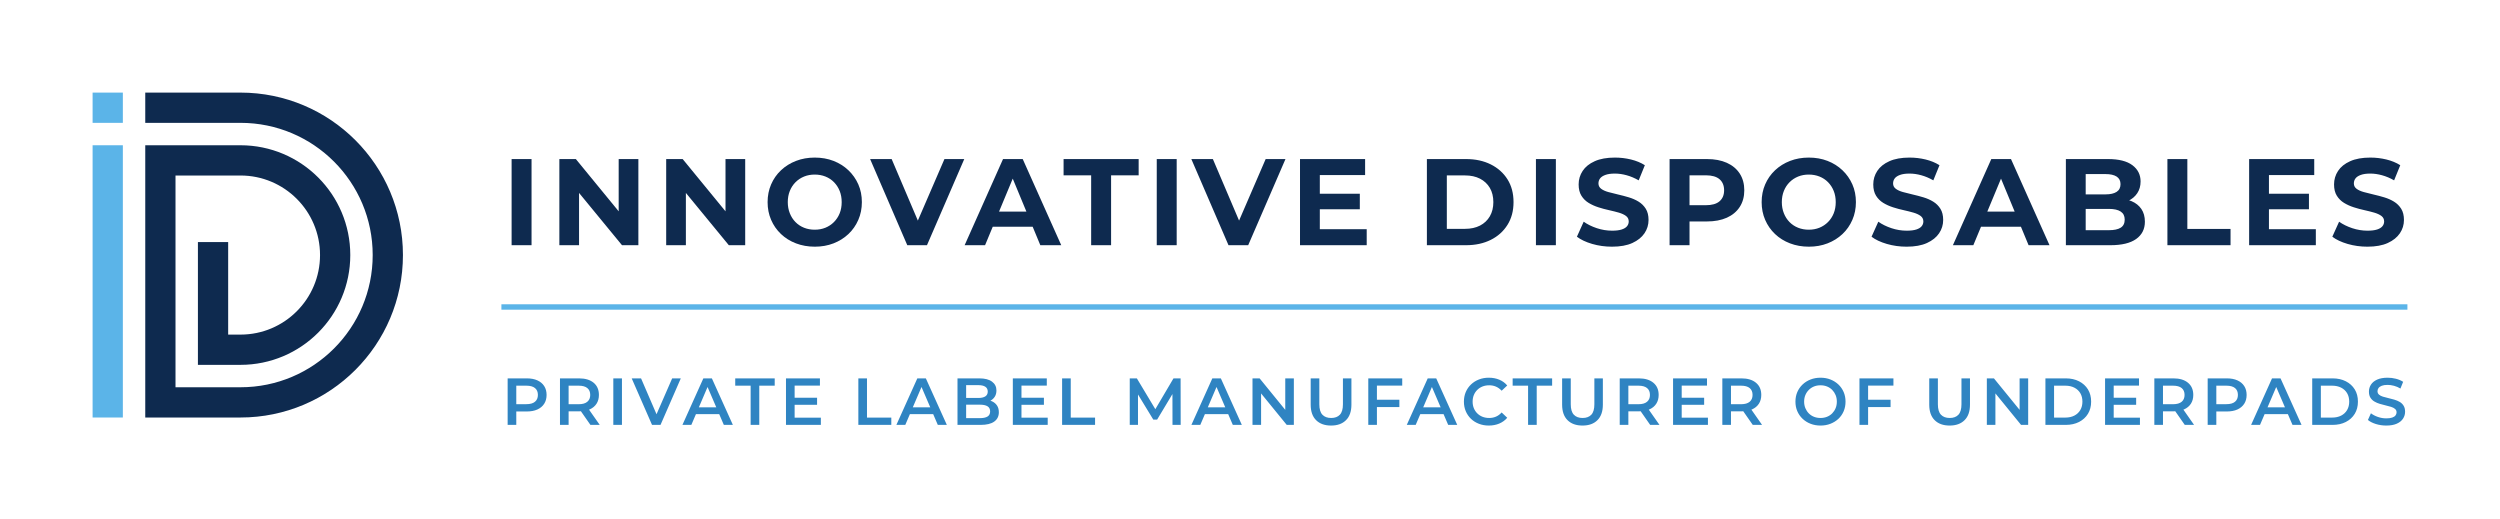
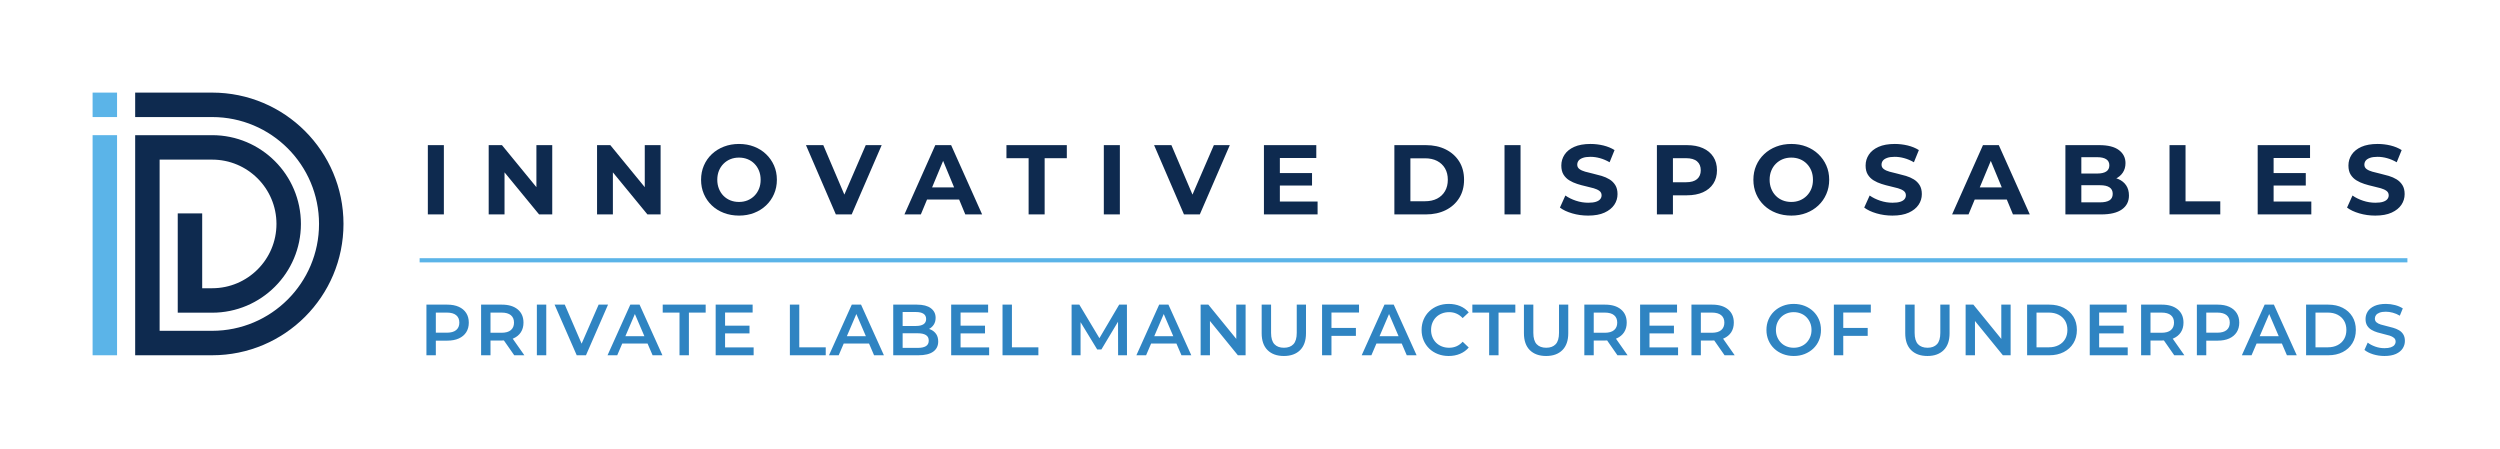
- <svg xmlns="http://www.w3.org/2000/svg" viewBox="-37.62 -37.62 1015.67 210.5" width="1015.67" height="210.5" role="img" aria-label="Innovative Disposables">
-   <g transform="translate(0 0) scale(0.227586)">
+ <svg xmlns="http://www.w3.org/2000/svg" viewBox="-48.65 -48.65 1313.46 235.67" width="1313.46" height="235.67" role="img" aria-label="Innovative Disposables">
+   <g transform="translate(0 0) scale(0.237931)">
    <g fill="#5BB4E8">
      <rect x="0" y="0" width="54" height="54" />
      <rect x="0" y="94" width="54" height="486" />
    </g>
    <path d="M94,27 H264 A263,263 0 0 1 264,553 H121 V121 H264 A169,169 0 0 1 264,459 H215 V266.8" fill="none" stroke="#0E2A4F" stroke-width="54" stroke-linejoin="miter" stroke-linecap="butt" />
  </g>
-   <path d="M170.23 62V27H178.33V62ZM189.63 62V27H196.33L216.98 52.2H213.73V27H221.73V62H215.08L194.38 36.8H197.63V62ZM233.03 62V27H239.73L260.38 52.2H257.13V27H265.13V62H258.48L237.78 36.8H241.03V62ZM293.43 62.6Q289.28 62.6 285.76 61.25Q282.23 59.9 279.66 57.45Q277.08 55 275.66 51.7Q274.23 48.4 274.23 44.5Q274.23 40.6 275.66 37.3Q277.08 34 279.68 31.55Q282.28 29.1 285.78 27.75Q289.28 26.4 293.38 26.4Q297.53 26.4 301.01 27.75Q304.48 29.1 307.06 31.55Q309.63 34 311.08 37.27Q312.53 40.55 312.53 44.5Q312.53 48.4 311.08 51.72Q309.63 55.05 307.06 57.47Q304.48 59.9 301.01 61.25Q297.53 62.6 293.43 62.6ZM293.38 55.7Q295.73 55.7 297.71 54.9Q299.68 54.1 301.18 52.6Q302.68 51.1 303.51 49.05Q304.33 47 304.33 44.5Q304.33 42 303.51 39.95Q302.68 37.9 301.21 36.4Q299.73 34.9 297.73 34.1Q295.73 33.3 293.38 33.3Q291.03 33.3 289.06 34.1Q287.08 34.9 285.58 36.4Q284.08 37.9 283.26 39.95Q282.43 42 282.43 44.5Q282.43 46.95 283.26 49.03Q284.08 51.1 285.56 52.6Q287.03 54.1 289.03 54.9Q291.03 55.7 293.38 55.7ZM330.98 62 315.88 27H324.63L337.83 58H332.68L346.08 27H354.13L338.98 62ZM354.28 62 369.88 27H377.88L393.53 62H385.03L372.23 31.1H375.43L362.58 62ZM362.08 54.5 364.23 48.35H382.23L384.43 54.5ZM405.68 62V33.6H394.48V27H424.98V33.6H413.78V62ZM432.33 62V27H440.43V62ZM461.48 62 446.38 27H455.13L468.33 58H463.18L476.58 27H484.63L469.48 62ZM490.53 62V27H516.98V33.5H498.58V55.5H517.63V62ZM497.98 47.4V41.1H514.83V47.4Z" fill="#0E2A4F" />
-   <path d="M542.08 62V27H557.98Q563.68 27 568.03 29.17Q572.38 31.35 574.83 35.25Q577.28 39.15 577.28 44.5Q577.28 49.8 574.83 53.72Q572.38 57.65 568.03 59.83Q563.68 62 557.98 62ZM550.18 55.35H557.58Q561.08 55.35 563.66 54.03Q566.23 52.7 567.66 50.25Q569.08 47.8 569.08 44.5Q569.08 41.15 567.66 38.72Q566.23 36.3 563.66 34.97Q561.08 33.65 557.58 33.65H550.18ZM586.38 62V27H594.48V62ZM617.28 62.6Q613.08 62.6 609.23 61.48Q605.38 60.35 603.03 58.55L605.78 52.45Q608.03 54.05 611.11 55.08Q614.18 56.1 617.33 56.1Q619.73 56.1 621.21 55.62Q622.68 55.15 623.38 54.3Q624.08 53.45 624.08 52.35Q624.08 50.95 622.98 50.12Q621.88 49.3 620.08 48.77Q618.28 48.25 616.11 47.77Q613.93 47.3 611.76 46.6Q609.58 45.9 607.78 44.8Q605.98 43.7 604.86 41.9Q603.73 40.1 603.73 37.3Q603.73 34.3 605.36 31.82Q606.98 29.35 610.26 27.88Q613.53 26.4 618.48 26.4Q621.78 26.4 624.98 27.17Q628.18 27.95 630.63 29.5L628.13 35.65Q625.68 34.25 623.23 33.58Q620.78 32.9 618.43 32.9Q616.08 32.9 614.58 33.45Q613.08 34 612.43 34.88Q611.78 35.75 611.78 36.9Q611.78 38.25 612.88 39.08Q613.98 39.9 615.78 40.4Q617.58 40.9 619.76 41.4Q621.93 41.9 624.11 42.55Q626.28 43.2 628.08 44.3Q629.88 45.4 631.01 47.2Q632.13 49 632.13 51.75Q632.13 54.7 630.48 57.15Q628.83 59.6 625.56 61.1Q622.28 62.6 617.28 62.6ZM640.68 62V27H655.83Q660.53 27 663.93 28.52Q667.33 30.05 669.18 32.9Q671.03 35.75 671.03 39.7Q671.03 43.6 669.18 46.45Q667.33 49.3 663.93 50.83Q660.53 52.35 655.83 52.35H645.18L648.78 48.7V62ZM648.78 49.6 645.18 45.75H655.38Q659.13 45.75 660.98 44.15Q662.83 42.55 662.83 39.7Q662.83 36.8 660.98 35.2Q659.13 33.6 655.38 33.6H645.18L648.78 29.75ZM697.28 62.6Q693.13 62.6 689.61 61.25Q686.08 59.9 683.51 57.45Q680.93 55 679.51 51.7Q678.08 48.4 678.08 44.5Q678.08 40.6 679.51 37.3Q680.93 34 683.53 31.55Q686.13 29.1 689.63 27.75Q693.13 26.4 697.23 26.4Q701.38 26.4 704.86 27.75Q708.33 29.1 710.91 31.55Q713.48 34 714.93 37.27Q716.38 40.55 716.38 44.5Q716.38 48.4 714.93 51.72Q713.48 55.05 710.91 57.47Q708.33 59.9 704.86 61.25Q701.38 62.6 697.28 62.6ZM697.23 55.7Q699.58 55.7 701.56 54.9Q703.53 54.1 705.03 52.6Q706.53 51.1 707.36 49.05Q708.18 47 708.18 44.5Q708.18 42 707.36 39.95Q706.53 37.9 705.06 36.4Q703.58 34.9 701.58 34.1Q699.58 33.3 697.23 33.3Q694.88 33.3 692.91 34.1Q690.93 34.9 689.43 36.4Q687.93 37.9 687.11 39.95Q686.28 42 686.28 44.5Q686.28 46.95 687.11 49.03Q687.93 51.1 689.41 52.6Q690.88 54.1 692.88 54.9Q694.88 55.7 697.23 55.7ZM736.98 62.6Q732.78 62.6 728.93 61.48Q725.08 60.35 722.73 58.55L725.48 52.45Q727.73 54.05 730.81 55.08Q733.88 56.1 737.03 56.1Q739.43 56.1 740.91 55.62Q742.38 55.15 743.08 54.3Q743.78 53.45 743.78 52.35Q743.78 50.95 742.68 50.12Q741.58 49.3 739.78 48.77Q737.98 48.25 735.81 47.77Q733.63 47.3 731.46 46.6Q729.28 45.9 727.48 44.8Q725.68 43.7 724.56 41.9Q723.43 40.1 723.43 37.3Q723.43 34.3 725.06 31.82Q726.68 29.35 729.96 27.88Q733.23 26.4 738.18 26.4Q741.48 26.4 744.68 27.17Q747.88 27.95 750.33 29.5L747.83 35.65Q745.38 34.25 742.93 33.58Q740.48 32.9 738.13 32.9Q735.78 32.9 734.28 33.45Q732.78 34 732.13 34.88Q731.48 35.75 731.48 36.9Q731.48 38.25 732.58 39.08Q733.68 39.9 735.48 40.4Q737.28 40.9 739.46 41.4Q741.63 41.9 743.81 42.55Q745.98 43.2 747.78 44.3Q749.58 45.4 750.71 47.2Q751.83 49 751.83 51.75Q751.83 54.7 750.18 57.15Q748.53 59.6 745.26 61.1Q741.98 62.6 736.98 62.6ZM755.78 62 771.38 27H779.38L795.03 62H786.53L773.73 31.1H776.93L764.08 62ZM763.58 54.5 765.73 48.35H783.73L785.93 54.5ZM801.68 62V27H818.78Q825.38 27 828.71 29.5Q832.03 32 832.03 36.1Q832.03 38.85 830.68 40.88Q829.33 42.9 826.98 44Q824.63 45.1 821.58 45.1L822.53 43.05Q825.83 43.05 828.38 44.12Q830.93 45.2 832.36 47.3Q833.78 49.4 833.78 52.45Q833.78 56.95 830.23 59.48Q826.68 62 819.78 62ZM809.73 55.9H819.18Q822.33 55.9 823.96 54.88Q825.58 53.85 825.58 51.6Q825.58 49.4 823.96 48.33Q822.33 47.25 819.18 47.25H809.13V41.35H817.78Q820.73 41.35 822.31 40.32Q823.88 39.3 823.88 37.2Q823.88 35.15 822.31 34.12Q820.73 33.1 817.78 33.1H809.73ZM842.93 62V27H851.03V55.4H868.58V62ZM876.13 62V27H902.58V33.5H884.18V55.5H903.23V62ZM883.58 47.4V41.1H900.43V47.4ZM924.18 62.6Q919.98 62.6 916.13 61.48Q912.28 60.35 909.93 58.55L912.68 52.45Q914.93 54.05 918.01 55.08Q921.08 56.1 924.23 56.1Q926.63 56.1 928.11 55.62Q929.58 55.15 930.28 54.3Q930.98 53.45 930.98 52.35Q930.98 50.95 929.88 50.12Q928.78 49.3 926.98 48.77Q925.18 48.25 923.01 47.77Q920.83 47.3 918.66 46.6Q916.48 45.9 914.68 44.8Q912.88 43.7 911.76 41.9Q910.63 40.1 910.63 37.3Q910.63 34.3 912.26 31.82Q913.88 29.35 917.16 27.88Q920.43 26.4 925.38 26.4Q928.68 26.4 931.88 27.17Q935.08 27.95 937.53 29.5L935.03 35.65Q932.58 34.25 930.13 33.58Q927.68 32.9 925.33 32.9Q922.98 32.9 921.48 33.45Q919.98 34 919.33 34.88Q918.68 35.75 918.68 36.9Q918.68 38.25 919.78 39.08Q920.88 39.9 922.68 40.4Q924.48 40.9 926.66 41.4Q928.83 41.9 931.01 42.55Q933.18 43.2 934.98 44.3Q936.78 45.4 937.91 47.2Q939.03 49 939.03 51.75Q939.03 54.7 937.38 57.15Q935.73 59.6 932.46 61.1Q929.18 62.6 924.18 62.6Z" fill="#0E2A4F" />
-   <rect x="166.083" y="86" width="774.35" height="2.2" fill="#5BB4E8" />
-   <path d="M168.62 135V116.1H176.4Q178.91 116.1 180.7 116.91Q182.5 117.72 183.47 119.23Q184.44 120.74 184.44 122.82Q184.44 124.9 183.47 126.41Q182.5 127.93 180.7 128.74Q178.91 129.55 176.4 129.55H170.56L172.13 127.9V135ZM172.13 128.28 170.56 126.58H176.23Q178.56 126.58 179.73 125.59Q180.91 124.61 180.91 122.82Q180.91 121.01 179.73 120.04Q178.56 119.07 176.23 119.07H170.56L172.13 117.34ZM189.88 135V116.1H197.63Q201.41 116.1 203.56 117.88Q205.7 119.66 205.7 122.82Q205.7 124.9 204.73 126.4Q203.76 127.9 201.97 128.7Q200.17 129.49 197.66 129.49H191.83L193.39 127.9V135ZM202.25 135 197.47 128.14H201.22L206.03 135ZM193.39 128.28 191.83 126.6H197.5Q199.82 126.6 200.99 125.6Q202.17 124.61 202.17 122.82Q202.17 121.01 200.99 120.04Q199.82 119.07 197.5 119.07H191.83L193.39 117.34ZM211.55 135V116.1H215.06V135ZM227.28 135 219.02 116.1H222.82L230.19 133.19H228.01L235.46 116.1H238.97L230.73 135ZM239.63 135 248.13 116.1H251.59L260.12 135H256.45L249.13 117.96H250.54L243.25 135ZM243.54 130.63 244.49 127.87H254.7L255.64 130.63ZM267.34 135V119.07H261.08V116.1H277.12V119.07H270.85V135ZM281.7 135V116.1H295.49V119.04H285.21V132.06H295.87V135ZM284.94 126.85V123.96H294.33V126.85ZM311.1 135V116.1H314.61V132.03H324.49V135ZM326.55 135 335.06 116.1H338.52L347.05 135H343.38L336.06 117.96H337.46L330.17 135ZM330.47 130.63 331.41 127.87H341.62L342.57 130.63ZM351.38 135V116.1H360.24Q363.64 116.1 365.42 117.44Q367.2 118.77 367.2 121.01Q367.2 122.53 366.5 123.59Q365.8 124.66 364.62 125.24Q363.45 125.82 362.07 125.82L362.56 124.85Q364.15 124.85 365.42 125.43Q366.69 126.01 367.43 127.12Q368.18 128.22 368.18 129.87Q368.18 132.3 366.31 133.65Q364.45 135 360.78 135ZM354.89 132.25H360.56Q362.53 132.25 363.59 131.6Q364.64 130.95 364.64 129.52Q364.64 128.12 363.59 127.45Q362.53 126.79 360.56 126.79H354.62V124.06H359.86Q361.7 124.06 362.68 123.42Q363.67 122.77 363.67 121.47Q363.67 120.15 362.68 119.5Q361.7 118.85 359.86 118.85H354.89ZM373.86 135V116.1H387.66V119.04H377.37V132.06H388.03V135ZM377.1 126.85V123.96H386.49V126.85ZM393.88 135V116.1H397.39V132.03H407.27V135ZM421.36 135V116.1H424.25L432.52 129.9H431L439.13 116.1H442.02L442.05 135H438.73L438.7 121.31H439.4L432.49 132.84H430.92L423.9 121.31H424.71V135ZM446.41 135 454.91 116.1H458.37L466.9 135H463.23L455.91 117.96H457.31L450.02 135ZM450.32 130.63 451.27 127.87H461.47L462.42 130.63ZM471.23 135V116.1H474.12L485.97 130.65H484.54V116.1H488.03V135H485.14L473.28 120.45H474.72V135ZM503.16 135.27Q499.27 135.27 497.07 133.08Q494.87 130.9 494.87 126.77V116.1H498.38V126.63Q498.38 129.55 499.64 130.87Q500.89 132.19 503.19 132.19Q505.48 132.19 506.72 130.87Q507.97 129.55 507.97 126.63V116.1H511.42V126.77Q511.42 130.9 509.22 133.08Q507.02 135.27 503.16 135.27ZM518.27 135V116.1H532.06V119.04H521.78V135ZM521.48 127.76V124.79H530.9V127.76ZM533.91 135 542.42 116.1H545.87L554.41 135H550.73L543.42 117.96H544.82L537.53 135ZM537.83 130.63 538.77 127.87H548.98L549.92 130.63ZM567.22 135.27Q565.06 135.27 563.21 134.55Q561.36 133.84 559.99 132.53Q558.63 131.22 557.87 129.44Q557.12 127.66 557.12 125.55Q557.12 123.44 557.87 121.66Q558.63 119.88 560.01 118.57Q561.38 117.26 563.22 116.55Q565.06 115.83 567.24 115.83Q569.57 115.83 571.48 116.63Q573.4 117.42 574.72 118.99L572.45 121.12Q571.43 120.02 570.16 119.46Q568.89 118.91 567.41 118.91Q565.92 118.91 564.69 119.39Q563.46 119.88 562.56 120.77Q561.65 121.66 561.15 122.88Q560.66 124.09 560.66 125.55Q560.66 127.01 561.15 128.22Q561.65 129.44 562.56 130.33Q563.46 131.22 564.69 131.71Q565.92 132.19 567.41 132.19Q568.89 132.19 570.16 131.64Q571.43 131.09 572.45 129.95L574.72 132.11Q573.4 133.65 571.48 134.46Q569.57 135.27 567.22 135.27ZM583.19 135V119.07H576.92V116.1H592.96V119.07H586.7V135ZM605.31 135.27Q601.42 135.27 599.22 133.08Q597.02 130.9 597.02 126.77V116.1H600.53V126.63Q600.53 129.55 601.79 130.87Q603.04 132.19 605.34 132.19Q607.63 132.19 608.88 130.87Q610.12 129.55 610.12 126.63V116.1H613.57V126.77Q613.57 130.9 611.37 133.08Q609.17 135.27 605.31 135.27ZM620.42 135V116.1H628.17Q631.95 116.1 634.09 117.88Q636.24 119.66 636.24 122.82Q636.24 124.9 635.27 126.4Q634.3 127.9 632.5 128.7Q630.71 129.49 628.2 129.49H622.36L623.93 127.9V135ZM632.79 135 628.01 128.14H631.76L636.57 135ZM623.93 128.28 622.36 126.6H628.03Q630.36 126.6 631.53 125.6Q632.7 124.61 632.7 122.82Q632.7 121.01 631.53 120.04Q630.36 119.07 628.03 119.07H622.36L623.93 117.34ZM642.09 135V116.1H655.88V119.04H645.6V132.06H656.26V135ZM645.33 126.85V123.96H654.72V126.85ZM662.11 135V116.1H669.86Q673.64 116.1 675.78 117.88Q677.93 119.66 677.93 122.82Q677.93 124.9 676.96 126.4Q675.98 127.9 674.19 128.7Q672.39 129.49 669.88 129.49H664.05L665.62 127.9V135ZM674.47 135 669.69 128.14H673.45L678.25 135ZM665.62 128.28 664.05 126.6H669.72Q672.04 126.6 673.22 125.6Q674.39 124.61 674.39 122.82Q674.39 121.01 673.22 120.04Q672.04 119.07 669.72 119.07H664.05L665.62 117.34ZM702.01 135.27Q699.8 135.27 697.94 134.54Q696.07 133.81 694.7 132.5Q693.32 131.19 692.56 129.42Q691.81 127.66 691.81 125.55Q691.81 123.44 692.56 121.68Q693.32 119.91 694.7 118.6Q696.07 117.29 697.94 116.56Q699.8 115.83 701.99 115.83Q704.2 115.83 706.05 116.56Q707.9 117.29 709.28 118.6Q710.65 119.91 711.41 121.68Q712.16 123.44 712.16 125.55Q712.16 127.66 711.41 129.44Q710.65 131.22 709.28 132.52Q707.9 133.81 706.05 134.54Q704.2 135.27 702.01 135.27ZM701.99 132.19Q703.42 132.19 704.63 131.71Q705.85 131.22 706.74 130.32Q707.63 129.41 708.13 128.21Q708.63 127.01 708.63 125.55Q708.63 124.09 708.13 122.89Q707.63 121.69 706.74 120.78Q705.85 119.88 704.63 119.39Q703.42 118.91 701.99 118.91Q700.55 118.91 699.35 119.39Q698.15 119.88 697.25 120.78Q696.34 121.69 695.84 122.89Q695.34 124.09 695.34 125.55Q695.34 126.98 695.84 128.2Q696.34 129.41 697.23 130.32Q698.12 131.22 699.34 131.71Q700.55 132.19 701.99 132.19ZM717.82 135V116.1H731.62V119.04H721.33V135ZM721.03 127.76V124.79H730.46V127.76ZM754.46 135.27Q750.57 135.27 748.37 133.08Q746.17 130.9 746.17 126.77V116.1H749.68V126.63Q749.68 129.55 750.94 130.87Q752.19 132.19 754.49 132.19Q756.78 132.19 758.02 130.87Q759.26 129.55 759.26 126.63V116.1H762.72V126.77Q762.72 130.9 760.52 133.08Q758.32 135.27 754.46 135.27ZM769.57 135V116.1H772.45L784.31 130.65H782.88V116.1H786.36V135H783.47L771.62 120.45H773.05V135ZM793.37 135V116.1H801.63Q804.71 116.1 807.03 117.29Q809.35 118.48 810.65 120.58Q811.94 122.69 811.94 125.55Q811.94 128.38 810.65 130.5Q809.35 132.62 807.03 133.81Q804.71 135 801.63 135ZM796.88 132.03H801.47Q803.57 132.03 805.14 131.22Q806.7 130.41 807.55 128.95Q808.4 127.49 808.4 125.55Q808.4 123.58 807.55 122.13Q806.7 120.69 805.14 119.88Q803.57 119.07 801.47 119.07H796.88ZM817.6 135V116.1H831.39V119.04H821.11V132.06H831.77V135ZM820.84 126.85V123.96H830.23V126.85ZM837.62 135V116.1H845.37Q849.15 116.1 851.29 117.88Q853.44 119.66 853.44 122.82Q853.44 124.9 852.47 126.4Q851.5 127.9 849.7 128.7Q847.9 129.49 845.39 129.49H839.56L841.13 127.9V135ZM849.98 135 845.2 128.14H848.96L853.76 135ZM841.13 128.28 839.56 126.6H845.23Q847.55 126.6 848.73 125.6Q849.9 124.61 849.9 122.82Q849.9 121.01 848.73 120.04Q847.55 119.07 845.23 119.07H839.56L841.13 117.34ZM859.29 135V116.1H867.06Q869.57 116.1 871.37 116.91Q873.16 117.72 874.14 119.23Q875.11 120.74 875.11 122.82Q875.11 124.9 874.14 126.41Q873.16 127.93 871.37 128.74Q869.57 129.55 867.06 129.55H861.23L862.8 127.9V135ZM862.8 128.28 861.23 126.58H866.9Q869.22 126.58 870.4 125.59Q871.57 124.61 871.57 122.82Q871.57 121.01 870.4 120.04Q869.22 119.07 866.9 119.07H861.23L862.8 117.34ZM876.93 135 885.43 116.1H888.89L897.42 135H893.75L886.43 117.96H887.84L880.55 135ZM880.84 130.63 881.79 127.87H892L892.94 130.63ZM901.76 135V116.1H910.02Q913.1 116.1 915.42 117.29Q917.74 118.48 919.04 120.58Q920.33 122.69 920.33 125.55Q920.33 128.38 919.04 130.5Q917.74 132.62 915.42 133.81Q913.1 135 910.02 135ZM905.27 132.03H909.86Q911.96 132.03 913.53 131.22Q915.09 130.41 915.94 128.95Q916.79 127.49 916.79 125.55Q916.79 123.58 915.94 122.13Q915.09 120.69 913.53 119.88Q911.96 119.07 909.86 119.07H905.27ZM931.85 135.27Q929.63 135.27 927.61 134.64Q925.58 134 924.39 133L925.61 130.28Q926.74 131.17 928.42 131.76Q930.09 132.35 931.85 132.35Q933.33 132.35 934.25 132.03Q935.17 131.71 935.6 131.15Q936.03 130.6 936.03 129.9Q936.03 129.03 935.41 128.51Q934.79 127.98 933.8 127.67Q932.82 127.36 931.62 127.09Q930.42 126.82 929.21 126.45Q928.01 126.09 927.03 125.51Q926.04 124.93 925.42 123.96Q924.8 122.98 924.8 121.47Q924.8 119.93 925.62 118.65Q926.45 117.37 928.13 116.6Q929.82 115.83 932.41 115.83Q934.11 115.83 935.79 116.26Q937.46 116.69 938.7 117.5L937.6 120.23Q936.33 119.47 934.98 119.11Q933.63 118.75 932.39 118.75Q930.93 118.75 930.02 119.1Q929.12 119.45 928.7 120.02Q928.28 120.58 928.28 121.31Q928.28 122.17 928.89 122.7Q929.5 123.23 930.48 123.53Q931.47 123.82 932.68 124.11Q933.9 124.39 935.1 124.74Q936.3 125.09 937.29 125.66Q938.27 126.22 938.88 127.2Q939.49 128.17 939.49 129.65Q939.49 131.17 938.66 132.45Q937.84 133.73 936.14 134.5Q934.44 135.27 931.85 135.27Z" fill="#2F84C2" />
+   <path d="M176.13 64V27.6H184.55V64ZM208.1 64V27.6H215.07L236.55 53.81H233.17V27.6H241.49V64H234.57L213.04 37.79H216.42V64ZM265.03 64V27.6H272L293.48 53.81H290.1V27.6H298.42V64H291.5L269.97 37.79H273.35V64ZM339.64 64.62Q335.33 64.62 331.66 63.22Q328 61.82 325.32 59.27Q322.64 56.72 321.16 53.29Q319.68 49.86 319.68 45.8Q319.68 41.74 321.16 38.31Q322.64 34.88 325.34 32.33Q328.05 29.78 331.69 28.38Q335.33 26.98 339.59 26.98Q343.91 26.98 347.52 28.38Q351.14 29.78 353.81 32.33Q356.49 34.88 358 38.29Q359.51 41.69 359.51 45.8Q359.51 49.86 358 53.31Q356.49 56.77 353.81 59.29Q351.14 61.82 347.52 63.22Q343.91 64.62 339.64 64.62ZM339.59 57.45Q342.04 57.45 344.09 56.62Q346.14 55.78 347.7 54.22Q349.26 52.66 350.12 50.53Q350.98 48.4 350.98 45.8Q350.98 43.2 350.12 41.07Q349.26 38.94 347.73 37.38Q346.2 35.82 344.12 34.98Q342.04 34.15 339.59 34.15Q337.15 34.15 335.09 34.98Q333.04 35.82 331.48 37.38Q329.92 38.94 329.06 41.07Q328.2 43.2 328.2 45.8Q328.2 48.35 329.06 50.51Q329.92 52.66 331.45 54.22Q332.99 55.78 335.07 56.62Q337.15 57.45 339.59 57.45ZM390.49 64 374.79 27.6H383.89L397.62 59.84H392.26L406.2 27.6H414.57L398.81 64ZM426.52 64 442.74 27.6H451.06L467.34 64H458.5L445.19 31.86H448.52L435.15 64ZM434.63 56.2 436.87 49.8H455.59L457.88 56.2ZM491.77 64V34.46H480.12V27.6H511.84V34.46H500.19V64ZM531.28 64V27.6H539.71V64ZM573.39 64 557.69 27.6H566.79L580.52 59.84H575.16L589.1 27.6H597.47L581.71 64ZM615.4 64V27.6H642.91V34.36H623.77V57.24H643.59V64ZM623.15 48.82V42.26H640.67V48.82Z" fill="#0E2A4F" />
+   <path d="M683.93 64V27.6H700.46Q706.39 27.6 710.92 29.86Q715.44 32.12 717.99 36.18Q720.54 40.24 720.54 45.8Q720.54 51.31 717.99 55.39Q715.44 59.48 710.92 61.74Q706.39 64 700.46 64ZM692.35 57.08H700.05Q703.69 57.08 706.37 55.71Q709.04 54.33 710.53 51.78Q712.01 49.23 712.01 45.8Q712.01 42.32 710.53 39.79Q709.04 37.27 706.37 35.89Q703.69 34.52 700.05 34.52H692.35ZM741.8 64V27.6H750.22V64ZM785.73 64.62Q781.36 64.62 777.36 63.45Q773.35 62.28 770.91 60.41L773.77 54.07Q776.11 55.73 779.31 56.8Q782.5 57.86 785.78 57.86Q788.28 57.86 789.81 57.37Q791.34 56.88 792.07 55.99Q792.8 55.11 792.8 53.96Q792.8 52.51 791.66 51.65Q790.51 50.79 788.64 50.25Q786.77 49.7 784.51 49.21Q782.24 48.71 779.98 47.98Q777.72 47.26 775.85 46.11Q773.98 44.97 772.81 43.1Q771.64 41.22 771.64 38.31Q771.64 35.19 773.33 32.62Q775.02 30.04 778.42 28.51Q781.83 26.98 786.98 26.98Q790.41 26.98 793.74 27.78Q797.06 28.59 799.61 30.2L797.01 36.6Q794.46 35.14 791.92 34.44Q789.37 33.74 786.92 33.74Q784.48 33.74 782.92 34.31Q781.36 34.88 780.68 35.79Q780.01 36.7 780.01 37.9Q780.01 39.3 781.15 40.16Q782.3 41.02 784.17 41.54Q786.04 42.06 788.3 42.58Q790.56 43.1 792.83 43.77Q795.09 44.45 796.96 45.59Q798.83 46.74 800 48.61Q801.17 50.48 801.17 53.34Q801.17 56.41 799.46 58.96Q797.74 61.5 794.33 63.06Q790.93 64.62 785.73 64.62ZM821.86 64V27.6H837.62Q842.5 27.6 846.04 29.19Q849.58 30.77 851.5 33.74Q853.42 36.7 853.42 40.81Q853.42 44.86 851.5 47.83Q849.58 50.79 846.04 52.38Q842.5 53.96 837.62 53.96H826.54L830.28 50.17V64ZM830.28 51.1 826.54 47.1H837.15Q841.05 47.1 842.97 45.44Q844.9 43.77 844.9 40.81Q844.9 37.79 842.97 36.13Q841.05 34.46 837.15 34.46H826.54L830.28 30.46ZM892.52 64.62Q888.2 64.62 884.54 63.22Q880.87 61.82 878.19 59.27Q875.51 56.72 874.03 53.29Q872.55 49.86 872.55 45.8Q872.55 41.74 874.03 38.31Q875.51 34.88 878.22 32.33Q880.92 29.78 884.56 28.38Q888.2 26.98 892.47 26.98Q896.78 26.98 900.4 28.38Q904.01 29.78 906.69 32.33Q909.37 34.88 910.87 38.29Q912.38 41.69 912.38 45.8Q912.38 49.86 910.87 53.31Q909.37 56.77 906.69 59.29Q904.01 61.82 900.4 63.22Q896.78 64.62 892.52 64.62ZM892.47 57.45Q894.91 57.45 896.96 56.62Q899.02 55.78 900.58 54.22Q902.14 52.66 903 50.53Q903.85 48.4 903.85 45.8Q903.85 43.2 903 41.07Q902.14 38.94 900.6 37.38Q899.07 35.82 896.99 34.98Q894.91 34.15 892.47 34.15Q890.02 34.15 887.97 34.98Q885.91 35.82 884.35 37.38Q882.79 38.94 881.94 41.07Q881.08 43.2 881.08 45.8Q881.08 48.35 881.94 50.51Q882.79 52.66 884.33 54.22Q885.86 55.78 887.94 56.62Q890.02 57.45 892.47 57.45ZM945.6 64.62Q941.23 64.62 937.23 63.45Q933.23 62.28 930.78 60.41L933.64 54.07Q935.98 55.73 939.18 56.8Q942.38 57.86 945.65 57.86Q948.15 57.86 949.68 57.37Q951.22 56.88 951.95 55.99Q952.67 55.11 952.67 53.96Q952.67 52.51 951.53 51.65Q950.39 50.79 948.51 50.25Q946.64 49.7 944.38 49.21Q942.12 48.71 939.86 47.98Q937.59 47.26 935.72 46.11Q933.85 44.97 932.68 43.1Q931.51 41.22 931.51 38.31Q931.51 35.19 933.2 32.62Q934.89 30.04 938.3 28.51Q941.7 26.98 946.85 26.98Q950.28 26.98 953.61 27.78Q956.94 28.59 959.49 30.2L956.89 36.6Q954.34 35.14 951.79 34.44Q949.24 33.74 946.8 33.74Q944.35 33.74 942.79 34.31Q941.23 34.88 940.56 35.79Q939.88 36.7 939.88 37.9Q939.88 39.3 941.03 40.16Q942.17 41.02 944.04 41.54Q945.91 42.06 948.18 42.58Q950.44 43.1 952.7 43.77Q954.96 44.45 956.83 45.59Q958.71 46.74 959.88 48.61Q961.05 50.48 961.05 53.34Q961.05 56.41 959.33 58.96Q957.61 61.5 954.21 63.06Q950.8 64.62 945.6 64.62ZM976.95 64 993.17 27.6H1001.49L1017.77 64H1008.93L995.62 31.86H998.95L985.58 64ZM985.06 56.2 987.3 49.8H1006.02L1008.31 56.2ZM1036.48 64V27.6H1054.27Q1061.13 27.6 1064.59 30.2Q1068.05 32.8 1068.05 37.06Q1068.05 39.92 1066.64 42.03Q1065.24 44.14 1062.79 45.28Q1060.35 46.42 1057.18 46.42L1058.17 44.29Q1061.6 44.29 1064.25 45.41Q1066.9 46.53 1068.38 48.71Q1069.87 50.9 1069.87 54.07Q1069.87 58.75 1066.17 61.37Q1062.48 64 1055.31 64ZM1044.85 57.66H1054.68Q1057.96 57.66 1059.65 56.59Q1061.34 55.52 1061.34 53.18Q1061.34 50.9 1059.65 49.78Q1057.96 48.66 1054.68 48.66H1044.23V42.52H1053.23Q1056.29 42.52 1057.93 41.46Q1059.57 40.39 1059.57 38.21Q1059.57 36.08 1057.93 35.01Q1056.29 33.94 1053.23 33.94H1044.85ZM1091.18 64V27.6H1099.6V57.14H1117.85V64ZM1137.5 64V27.6H1165.01V34.36H1145.87V57.24H1165.68V64ZM1145.25 48.82V42.26H1162.77V48.82ZM1199.27 64.62Q1194.9 64.62 1190.9 63.45Q1186.89 62.28 1184.45 60.41L1187.31 54.07Q1189.65 55.73 1192.85 56.8Q1196.04 57.86 1199.32 57.86Q1201.82 57.86 1203.35 57.37Q1204.88 56.88 1205.61 55.99Q1206.34 55.11 1206.34 53.96Q1206.34 52.51 1205.2 51.65Q1204.05 50.79 1202.18 50.25Q1200.31 49.7 1198.05 49.21Q1195.78 48.71 1193.52 47.98Q1191.26 47.26 1189.39 46.11Q1187.52 44.97 1186.35 43.1Q1185.18 41.22 1185.18 38.31Q1185.18 35.19 1186.87 32.62Q1188.56 30.04 1191.96 28.51Q1195.37 26.98 1200.52 26.98Q1203.95 26.98 1207.28 27.78Q1210.6 28.59 1213.15 30.2L1210.55 36.6Q1208 35.14 1205.46 34.44Q1202.91 33.74 1200.46 33.74Q1198.02 33.74 1196.46 34.31Q1194.9 34.88 1194.22 35.79Q1193.55 36.7 1193.55 37.9Q1193.55 39.3 1194.69 40.16Q1195.84 41.02 1197.71 41.54Q1199.58 42.06 1201.84 42.58Q1204.1 43.1 1206.37 43.77Q1208.63 44.45 1210.5 45.59Q1212.37 46.74 1213.54 48.61Q1214.71 50.48 1214.71 53.34Q1214.71 56.41 1213 58.96Q1211.28 61.5 1207.87 63.06Q1204.47 64.62 1199.27 64.62Z" fill="#0E2A4F" />
+   <rect x="171.814" y="87" width="1044.35" height="2.2" fill="#5BB4E8" />
+   <path d="M175.39 138V111.4H186.33Q189.86 111.4 192.39 112.54Q194.92 113.68 196.29 115.81Q197.65 117.94 197.65 120.86Q197.65 123.79 196.29 125.92Q194.92 128.04 192.39 129.18Q189.86 130.32 186.33 130.32H178.12L180.33 128.01V138ZM180.33 128.54 178.12 126.14H186.1Q189.37 126.14 191.02 124.76Q192.68 123.37 192.68 120.86Q192.68 118.32 191.02 116.95Q189.37 115.58 186.1 115.58H178.12L180.33 113.15ZM204.11 138V111.4H215.02Q220.34 111.4 223.36 113.91Q226.38 116.42 226.38 120.86Q226.38 123.79 225.01 125.9Q223.65 128.01 221.12 129.13Q218.59 130.25 215.06 130.25H206.85L209.05 128.01V138ZM221.52 138 214.79 128.35H220.07L226.84 138ZM209.05 128.54 206.85 126.18H214.83Q218.1 126.18 219.75 124.78Q221.4 123.37 221.4 120.86Q221.4 118.32 219.75 116.95Q218.1 115.58 214.83 115.58H206.85L209.05 113.15ZM233.41 138V111.4H238.35V138ZM254.35 138 242.72 111.4H248.08L258.45 135.45H255.38L265.86 111.4H270.8L259.21 138ZM270.54 138 282.51 111.4H287.37L299.38 138H294.21L283.91 114.02H285.89L275.63 138ZM276.05 131.84 277.38 127.97H291.74L293.07 131.84ZM308.35 138V115.58H299.53V111.4H322.1V115.58H313.29V138ZM327.35 138V111.4H346.77V115.54H332.29V133.86H347.3V138ZM331.91 126.52V122.46H345.13V126.52ZM366.34 138V111.4H371.28V133.82H385.18V138ZM386.89 138 398.86 111.4H403.73L415.74 138H410.57L400.27 114.02H402.25L391.99 138ZM392.4 131.84 393.73 127.97H408.1L409.43 131.84ZM420.64 138V111.4H433.1Q437.89 111.4 440.4 113.28Q442.91 115.16 442.91 118.32Q442.91 120.44 441.92 121.94Q440.93 123.45 439.28 124.26Q437.62 125.08 435.69 125.08L436.37 123.71Q438.61 123.71 440.4 124.53Q442.18 125.35 443.23 126.9Q444.27 128.46 444.27 130.78Q444.27 134.2 441.65 136.1Q439.03 138 433.86 138ZM425.58 134.12H433.56Q436.33 134.12 437.81 133.21Q439.3 132.3 439.3 130.29Q439.3 128.31 437.81 127.38Q436.33 126.45 433.56 126.45H425.2V122.61H432.57Q435.15 122.61 436.54 121.7Q437.93 120.79 437.93 118.96Q437.93 117.1 436.54 116.19Q435.15 115.28 432.57 115.28H425.58ZM451.08 138V111.4H470.49V115.54H456.02V133.86H471.03V138ZM455.64 126.52V122.46H468.86V126.52ZM478.06 138V111.4H483V133.82H496.9V138ZM514.35 138V111.4H518.41L530.04 130.82H527.91L539.35 111.4H543.42L543.45 138H538.78L538.74 118.73H539.73L530 134.96H527.8L517.92 118.73H519.06V138ZM548.39 138 560.36 111.4H565.23L577.24 138H572.07L561.77 114.02H563.75L553.49 138ZM553.9 131.84 555.23 127.97H569.6L570.93 131.84ZM582.14 138V111.4H586.2L602.89 131.88H600.87V111.4H605.77V138H601.71L585.03 117.52H587.04V138ZM625.88 138.38Q620.4 138.38 617.31 135.3Q614.21 132.22 614.21 126.41V111.4H619.15V126.22Q619.15 130.32 620.92 132.19Q622.68 134.05 625.91 134.05Q629.14 134.05 630.89 132.19Q632.64 130.32 632.64 126.22V111.4H637.5V126.41Q637.5 132.22 634.41 135.3Q631.31 138.38 625.88 138.38ZM645.94 138V111.4H665.36V115.54H650.88V138ZM650.46 127.82V123.64H663.72V127.82ZM666.76 138 678.73 111.4H683.6L695.61 138H690.44L680.14 114.02H682.12L671.86 138ZM672.27 131.84 673.6 127.97H687.97L689.3 131.84ZM712.44 138.38Q709.4 138.38 706.8 137.37Q704.19 136.37 702.27 134.52Q700.36 132.68 699.29 130.17Q698.23 127.66 698.23 124.7Q698.23 121.74 699.29 119.23Q700.36 116.72 702.29 114.88Q704.23 113.03 706.82 112.03Q709.4 111.02 712.48 111.02Q715.75 111.02 718.44 112.14Q721.14 113.26 723 115.47L719.81 118.47Q718.37 116.91 716.58 116.13Q714.8 115.35 712.71 115.35Q710.62 115.35 708.89 116.04Q707.16 116.72 705.88 117.97Q704.61 119.23 703.91 120.94Q703.21 122.65 703.21 124.7Q703.21 126.75 703.91 128.46Q704.61 130.17 705.88 131.43Q707.16 132.68 708.89 133.36Q710.62 134.05 712.71 134.05Q714.8 134.05 716.58 133.27Q718.37 132.49 719.81 130.89L723 133.93Q721.14 136.1 718.44 137.24Q715.75 138.38 712.44 138.38ZM733.72 138V115.58H724.9V111.4H747.48V115.58H738.66V138ZM763.66 138.38Q758.19 138.38 755.09 135.3Q752 132.22 752 126.41V111.4H756.94V126.22Q756.94 130.32 758.7 132.19Q760.47 134.05 763.7 134.05Q766.93 134.05 768.68 132.19Q770.43 130.32 770.43 126.22V111.4H775.29V126.41Q775.29 132.22 772.19 135.3Q769.1 138.38 763.66 138.38ZM783.73 138V111.4H794.63Q799.95 111.4 802.97 113.91Q806 116.42 806 120.86Q806 123.79 804.63 125.9Q803.26 128.01 800.73 129.13Q798.21 130.25 794.67 130.25H786.46L788.67 128.01V138ZM801.13 138 794.41 128.35H799.69L806.45 138ZM788.67 128.54 786.46 126.18H794.44Q797.71 126.18 799.36 124.78Q801.02 123.37 801.02 120.86Q801.02 118.32 799.36 116.95Q797.71 115.58 794.44 115.58H786.46L788.67 113.15ZM813.03 138V111.4H832.44V115.54H817.97V133.86H832.98V138ZM817.59 126.52V122.46H830.81V126.52ZM840.01 138V111.4H850.91Q856.23 111.4 859.25 113.91Q862.27 116.42 862.27 120.86Q862.27 123.79 860.91 125.9Q859.54 128.01 857.01 129.13Q854.48 130.25 850.95 130.25H842.74L844.95 128.01V138ZM857.41 138 850.68 128.35H855.97L862.73 138ZM844.95 128.54 842.74 126.18H850.72Q853.99 126.18 855.64 124.78Q857.3 123.37 857.3 120.86Q857.3 118.32 855.64 116.95Q853.99 115.58 850.72 115.58H842.74L844.95 113.15ZM893.78 138.38Q890.66 138.38 888.04 137.35Q885.42 136.33 883.48 134.49Q881.54 132.64 880.48 130.15Q879.41 127.66 879.41 124.7Q879.41 121.74 880.48 119.25Q881.54 116.76 883.48 114.91Q885.42 113.07 888.04 112.05Q890.66 111.02 893.74 111.02Q896.85 111.02 899.46 112.05Q902.06 113.07 904 114.91Q905.94 116.76 907 119.25Q908.06 121.74 908.06 124.7Q908.06 127.66 907 130.17Q905.94 132.68 904 134.5Q902.06 136.33 899.46 137.35Q896.85 138.38 893.78 138.38ZM893.74 134.05Q895.75 134.05 897.46 133.36Q899.17 132.68 900.43 131.41Q901.68 130.13 902.38 128.44Q903.09 126.75 903.09 124.7Q903.09 122.65 902.38 120.96Q901.68 119.27 900.43 117.99Q899.17 116.72 897.46 116.04Q895.75 115.35 893.74 115.35Q891.72 115.35 890.03 116.04Q888.34 116.72 887.07 117.99Q885.8 119.27 885.09 120.96Q884.39 122.65 884.39 124.7Q884.39 126.71 885.09 128.42Q885.8 130.13 887.05 131.41Q888.3 132.68 890.01 133.36Q891.72 134.05 893.74 134.05ZM914.83 138V111.4H934.25V115.54H919.77V138ZM919.35 127.82V123.64H932.61V127.82ZM964 138.38Q958.53 138.38 955.43 135.3Q952.33 132.22 952.33 126.41V111.4H957.27V126.22Q957.27 130.32 959.04 132.19Q960.81 134.05 964.04 134.05Q967.27 134.05 969.02 132.19Q970.76 130.32 970.76 126.22V111.4H975.63V126.41Q975.63 132.22 972.53 135.3Q969.43 138.38 964 138.38ZM984.06 138V111.4H988.13L1004.81 131.88H1002.8V111.4H1007.7V138H1003.63L986.95 117.52H988.97V138ZM1016.36 138V111.4H1027.99Q1032.32 111.4 1035.59 113.07Q1038.86 114.74 1040.68 117.71Q1042.51 120.67 1042.51 124.7Q1042.51 128.69 1040.68 131.67Q1038.86 134.66 1035.59 136.33Q1032.32 138 1027.99 138ZM1021.3 133.82H1027.76Q1030.73 133.82 1032.93 132.68Q1035.14 131.54 1036.33 129.49Q1037.53 127.44 1037.53 124.7Q1037.53 121.93 1036.33 119.89Q1035.14 117.86 1032.93 116.72Q1030.73 115.58 1027.76 115.58H1021.3ZM1049.27 138V111.4H1068.69V115.54H1054.21V133.86H1069.22V138ZM1053.83 126.52V122.46H1067.06V126.52ZM1076.25 138V111.4H1087.16Q1092.48 111.4 1095.5 113.91Q1098.52 116.42 1098.52 120.86Q1098.52 123.79 1097.15 125.9Q1095.78 128.01 1093.26 129.13Q1090.73 130.25 1087.2 130.25H1078.99L1081.19 128.01V138ZM1093.66 138 1086.93 128.35H1092.21L1098.98 138ZM1081.19 128.54 1078.99 126.18H1086.97Q1090.24 126.18 1091.89 124.78Q1093.54 123.37 1093.54 120.86Q1093.54 118.32 1091.89 116.95Q1090.24 115.58 1086.97 115.58H1078.99L1081.19 113.15ZM1105.55 138V111.4H1116.49Q1120.03 111.4 1122.55 112.54Q1125.08 113.68 1126.45 115.81Q1127.82 117.94 1127.82 120.86Q1127.82 123.79 1126.45 125.92Q1125.08 128.04 1122.55 129.18Q1120.03 130.32 1116.49 130.32H1108.29L1110.49 128.01V138ZM1110.49 128.54 1108.29 126.14H1116.27Q1119.53 126.14 1121.19 124.76Q1122.84 123.37 1122.84 120.86Q1122.84 118.32 1121.19 116.95Q1119.53 115.58 1116.27 115.58H1108.29L1110.49 113.15ZM1129.19 138 1141.16 111.4H1146.02L1158.03 138H1152.86L1142.56 114.02H1144.54L1134.28 138ZM1134.7 131.84 1136.03 127.97H1150.39L1151.72 131.84ZM1162.93 138V111.4H1174.56Q1178.89 111.4 1182.16 113.07Q1185.43 114.74 1187.25 117.71Q1189.07 120.67 1189.07 124.7Q1189.07 128.69 1187.25 131.67Q1185.43 134.66 1182.16 136.33Q1178.89 138 1174.56 138ZM1167.87 133.82H1174.33Q1177.29 133.82 1179.5 132.68Q1181.7 131.54 1182.9 129.49Q1184.1 127.44 1184.1 124.7Q1184.1 121.93 1182.9 119.89Q1181.7 117.86 1179.5 116.72Q1177.29 115.58 1174.33 115.58H1167.87ZM1204.08 138.38Q1200.97 138.38 1198.12 137.49Q1195.27 136.59 1193.6 135.19L1195.31 131.35Q1196.9 132.6 1199.26 133.44Q1201.61 134.28 1204.08 134.28Q1206.17 134.28 1207.47 133.82Q1208.76 133.36 1209.37 132.59Q1209.97 131.81 1209.97 130.82Q1209.97 129.6 1209.1 128.86Q1208.23 128.12 1206.84 127.68Q1205.45 127.25 1203.76 126.87Q1202.07 126.49 1200.38 125.97Q1198.69 125.46 1197.3 124.64Q1195.91 123.83 1195.04 122.46Q1194.17 121.09 1194.17 118.96Q1194.17 116.8 1195.32 114.99Q1196.48 113.19 1198.86 112.1Q1201.23 111.02 1204.88 111.02Q1207.28 111.02 1209.63 111.63Q1211.99 112.24 1213.74 113.38L1212.18 117.21Q1210.39 116.15 1208.49 115.64Q1206.59 115.12 1204.84 115.12Q1202.79 115.12 1201.52 115.62Q1200.25 116.11 1199.66 116.91Q1199.07 117.71 1199.07 118.73Q1199.07 119.95 1199.92 120.69Q1200.78 121.43 1202.16 121.85Q1203.55 122.27 1205.26 122.67Q1206.97 123.07 1208.66 123.56Q1210.35 124.05 1211.74 124.85Q1213.13 125.65 1213.98 127.02Q1214.84 128.39 1214.84 130.48Q1214.84 132.6 1213.68 134.41Q1212.52 136.21 1210.13 137.3Q1207.73 138.38 1204.08 138.38Z" fill="#2F84C2" />
</svg>
